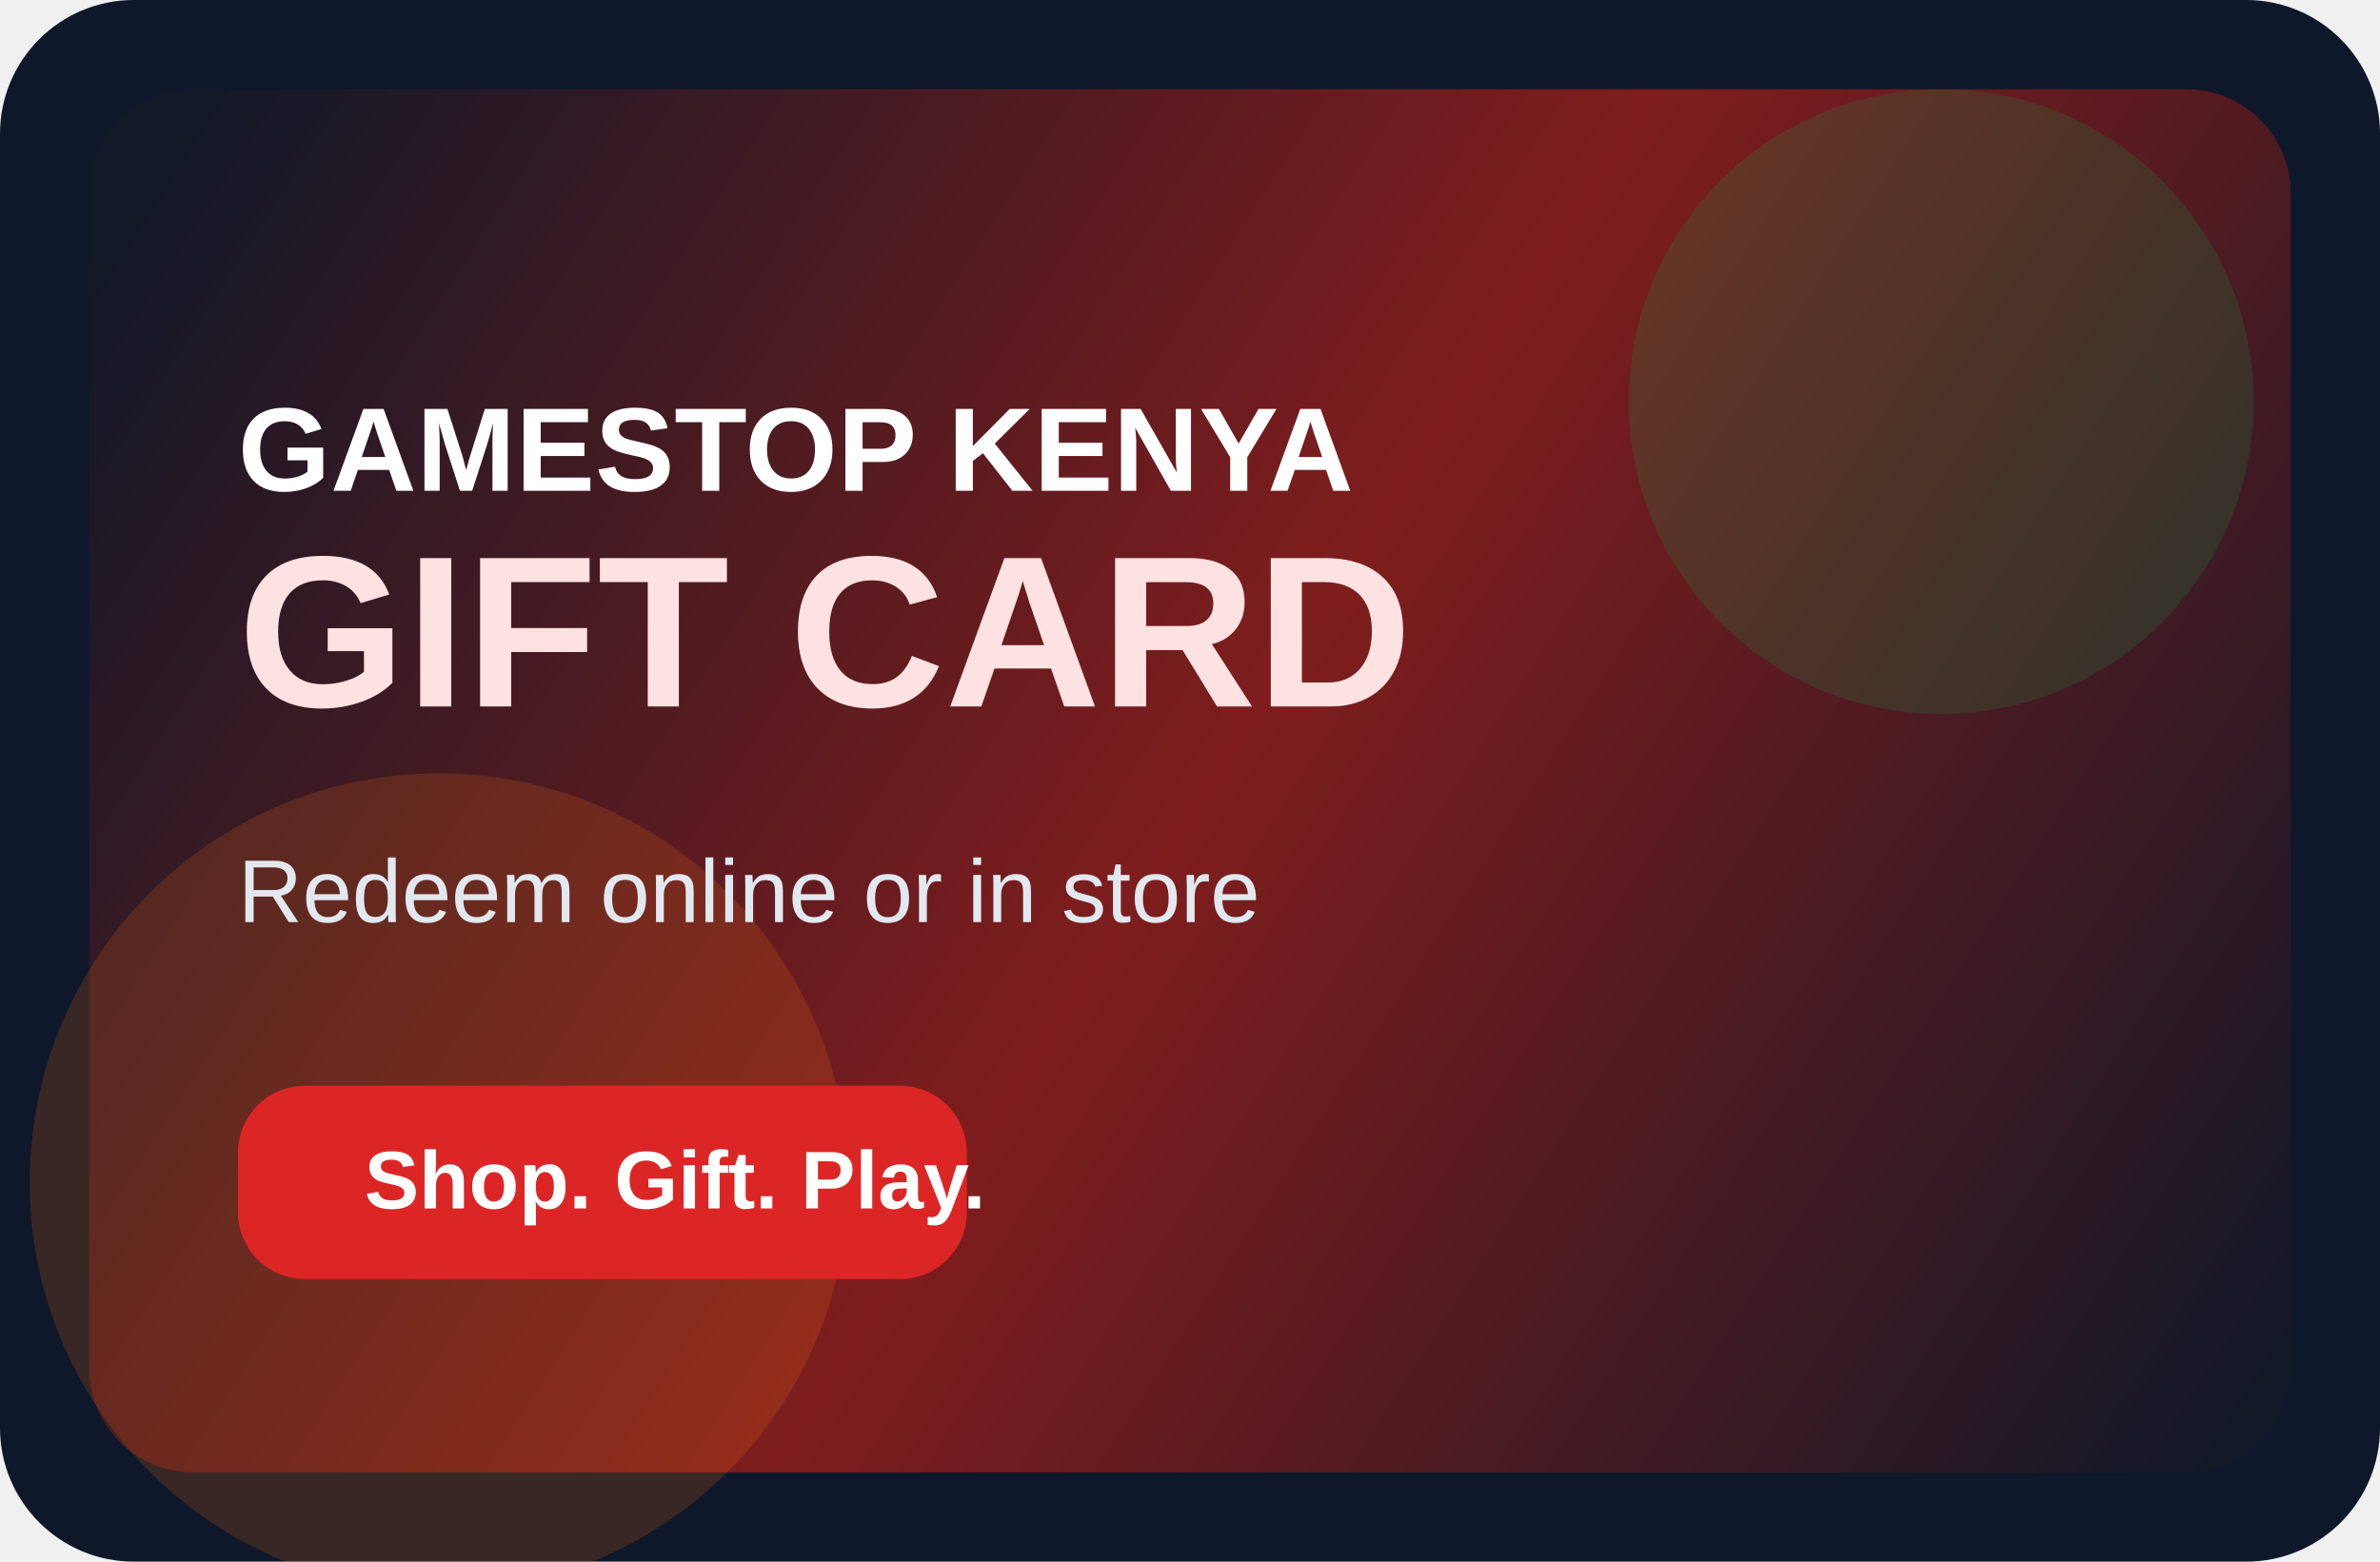
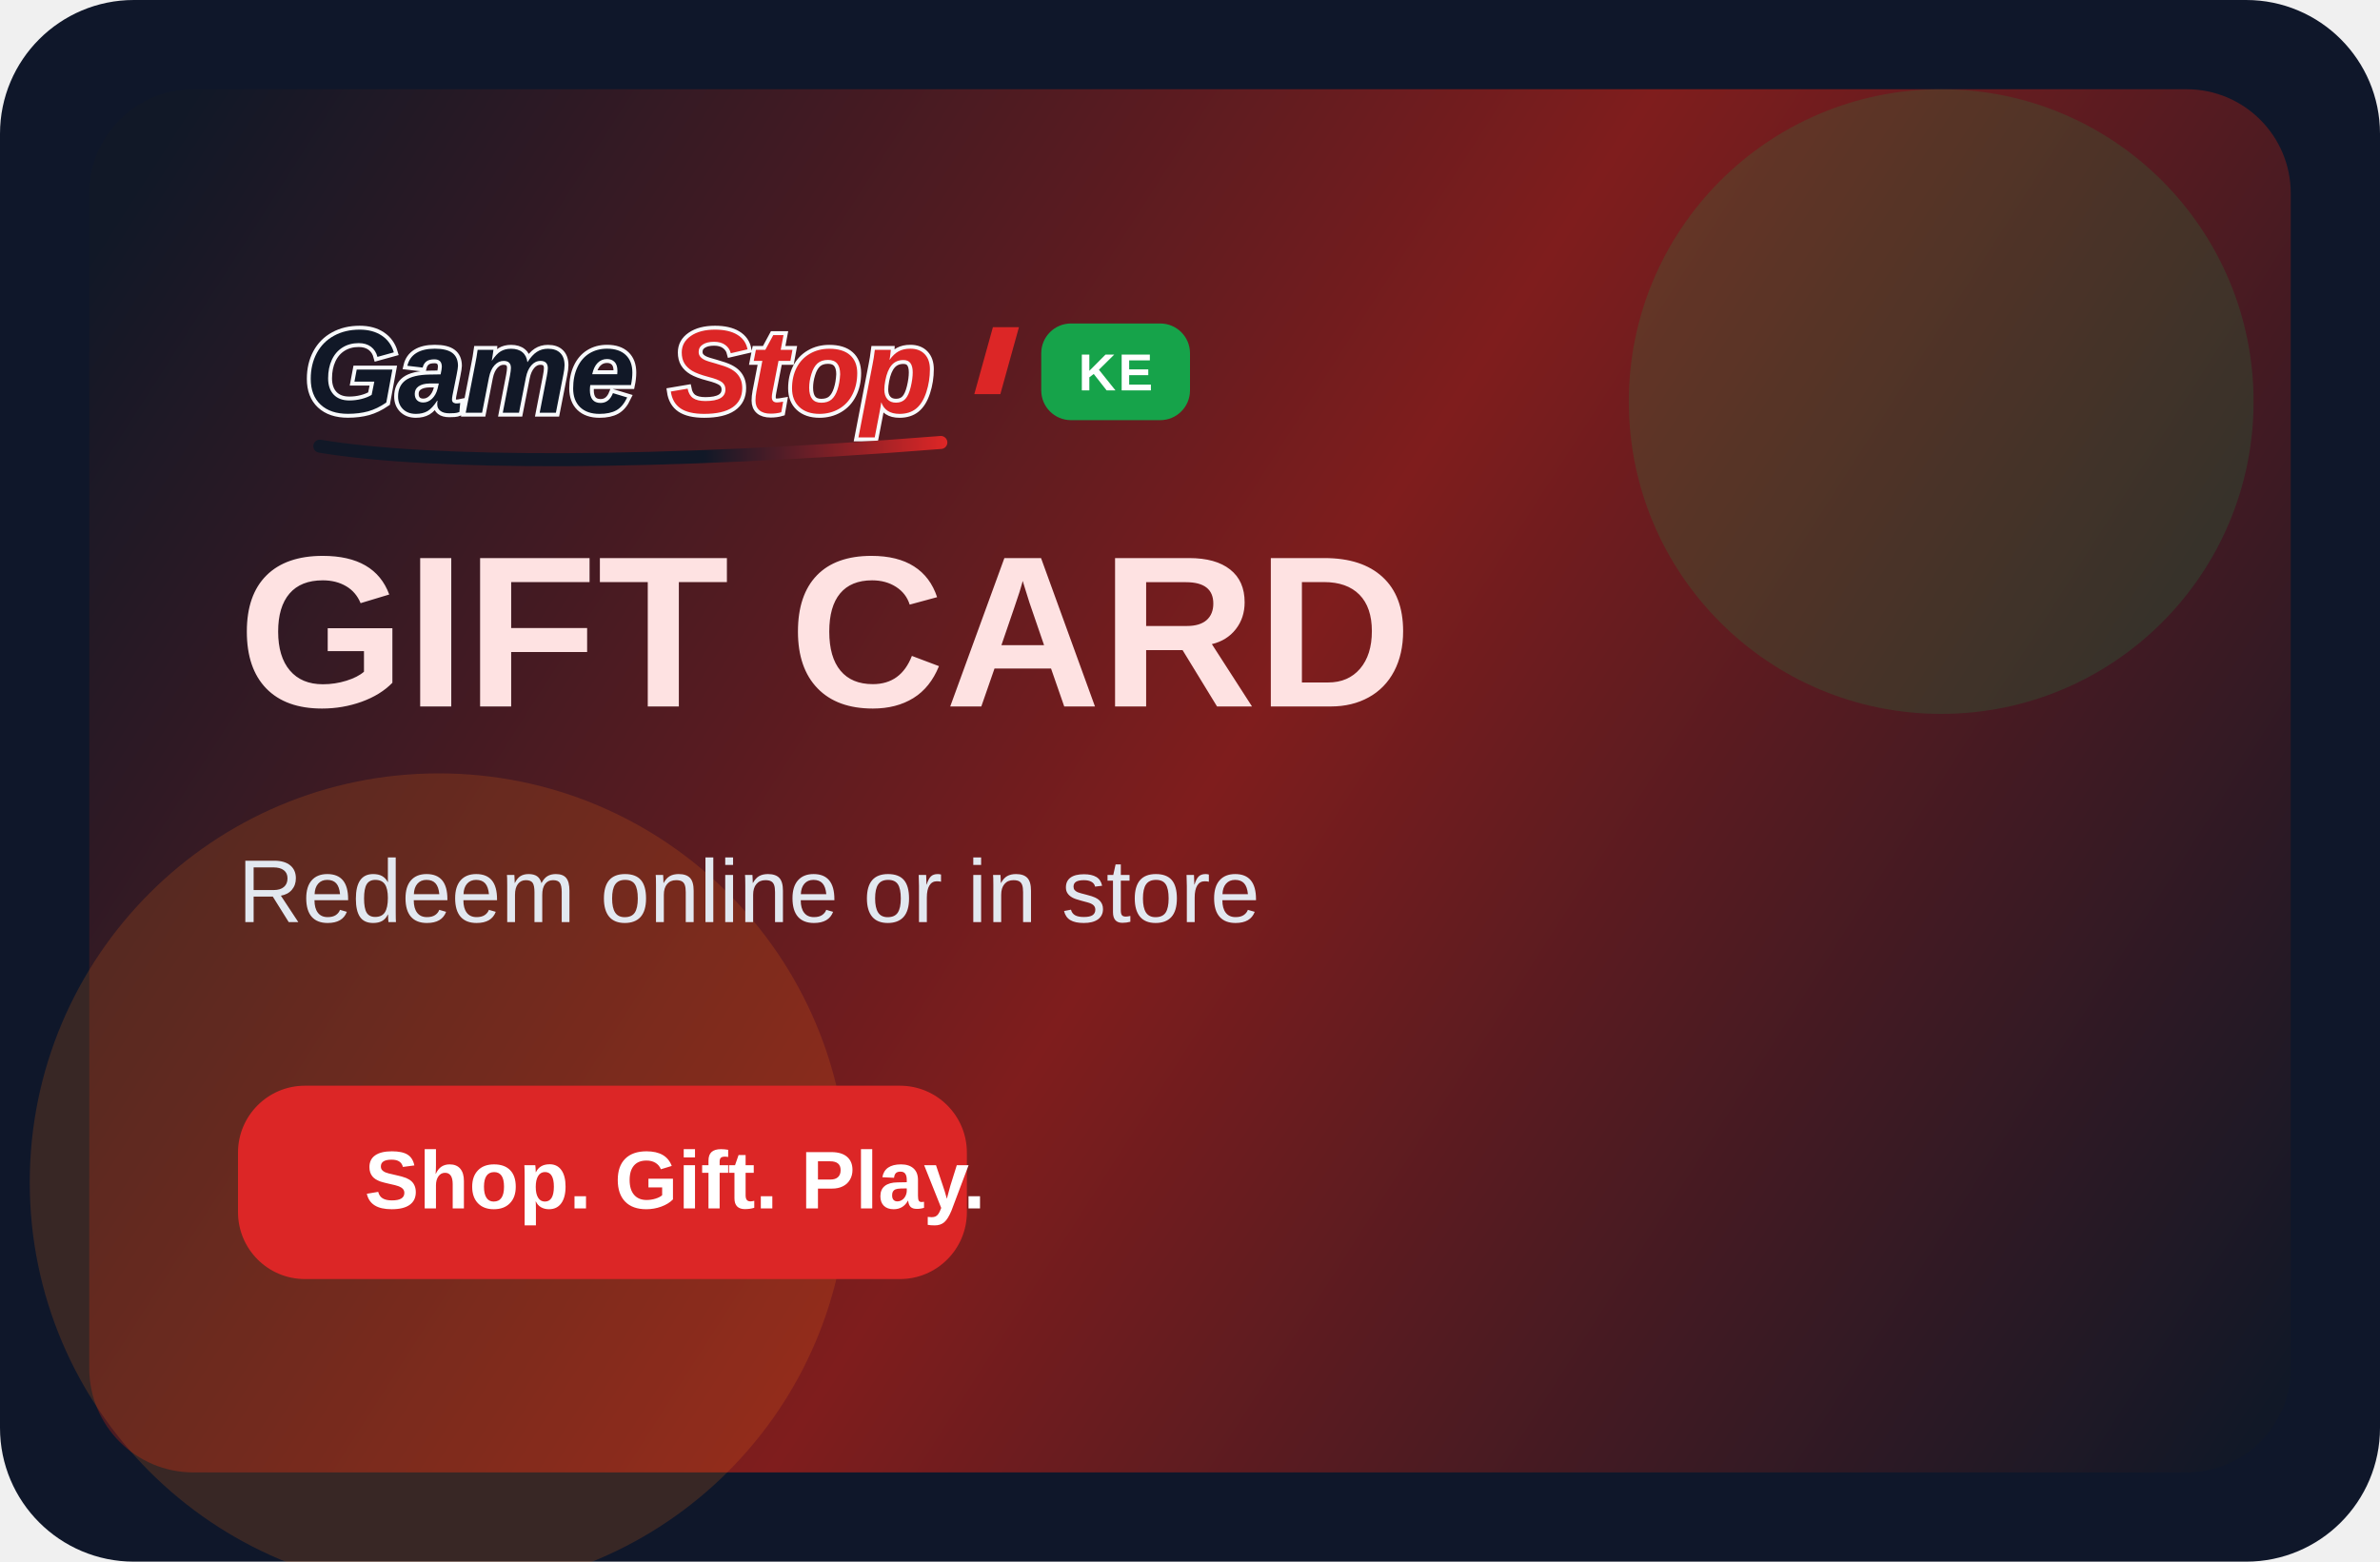
<svg xmlns="http://www.w3.org/2000/svg" width="640" height="420" viewBox="0 0 640 420" fill="none">
  <rect width="640" height="420" rx="36" fill="#0F172A" />
  <rect x="24" y="24" width="592" height="372" rx="28" fill="url(#paint0_linear)" />
  <circle cx="522" cy="108" r="84" fill="#16A34A" fill-opacity="0.18" />
  <circle cx="118" cy="318" r="110" fill="#F97316" fill-opacity="0.18" />
-   <text x="64" y="132" fill="white" font-family="Arial, sans-serif" font-size="32" font-weight="700">GAMESTOP KENYA</text>
+   <g transform="translate(82 87)">
+     <text x="0" y="24" fill="#111827" stroke="#F8FAFC" stroke-width="2.1" paint-order="stroke fill" font-family="Segoe UI, Arial, sans-serif" font-size="32" font-style="italic" font-weight="800">Game</text>
+     <text x="98" y="24" fill="#DC2626" stroke="#F8FAFC" stroke-width="2.1" paint-order="stroke fill" font-family="Segoe UI, Arial, sans-serif" font-size="32" font-style="italic" font-weight="800">Stop</text>
+     <path d="M4 33C34 38 95 38 171 32" stroke="url(#paint1_linear)" stroke-width="3.5" stroke-linecap="round" />
+     <path d="M185 1L192 1L187 19L180 19L185 1Z" fill="#DC2626" />
+     <rect x="198" y="0" width="40" height="26" rx="8" fill="#16A34A" />
+     <text x="218" y="18" text-anchor="middle" fill="white" font-family="Segoe UI, Arial, sans-serif" font-size="14" font-weight="800" letter-spacing="0.6">KE</text>
+   </g>
  <text x="64" y="190" fill="#FEE2E2" font-family="Arial, sans-serif" font-size="58" font-weight="800">GIFT CARD</text>
  <text x="64" y="248" fill="#E2E8F0" font-family="Arial, sans-serif" font-size="24">Redeem online or in store</text>
  <rect x="64" y="292" width="196" height="52" rx="18" fill="#DC2626" />
  <text x="98" y="325" fill="white" font-family="Arial, sans-serif" font-size="22" font-weight="700">Shop. Gift. Play.</text>
  <defs>
    <linearGradient id="paint0_linear" x1="48" y1="32" x2="604" y2="388" gradientUnits="userSpaceOnUse">
      <stop stop-color="#111827" />
      <stop offset="0.5" stop-color="#7F1D1D" />
      <stop offset="1" stop-color="#111827" />
    </linearGradient>
+     <linearGradient id="paint1_linear" x1="2" y1="34" x2="172" y2="34" gradientUnits="userSpaceOnUse">
+       <stop stop-color="#111827" />
+       <stop offset="0.62" stop-color="#111827" />
+       <stop offset="1" stop-color="#DC2626" />
+     </linearGradient>
  </defs>
</svg>
